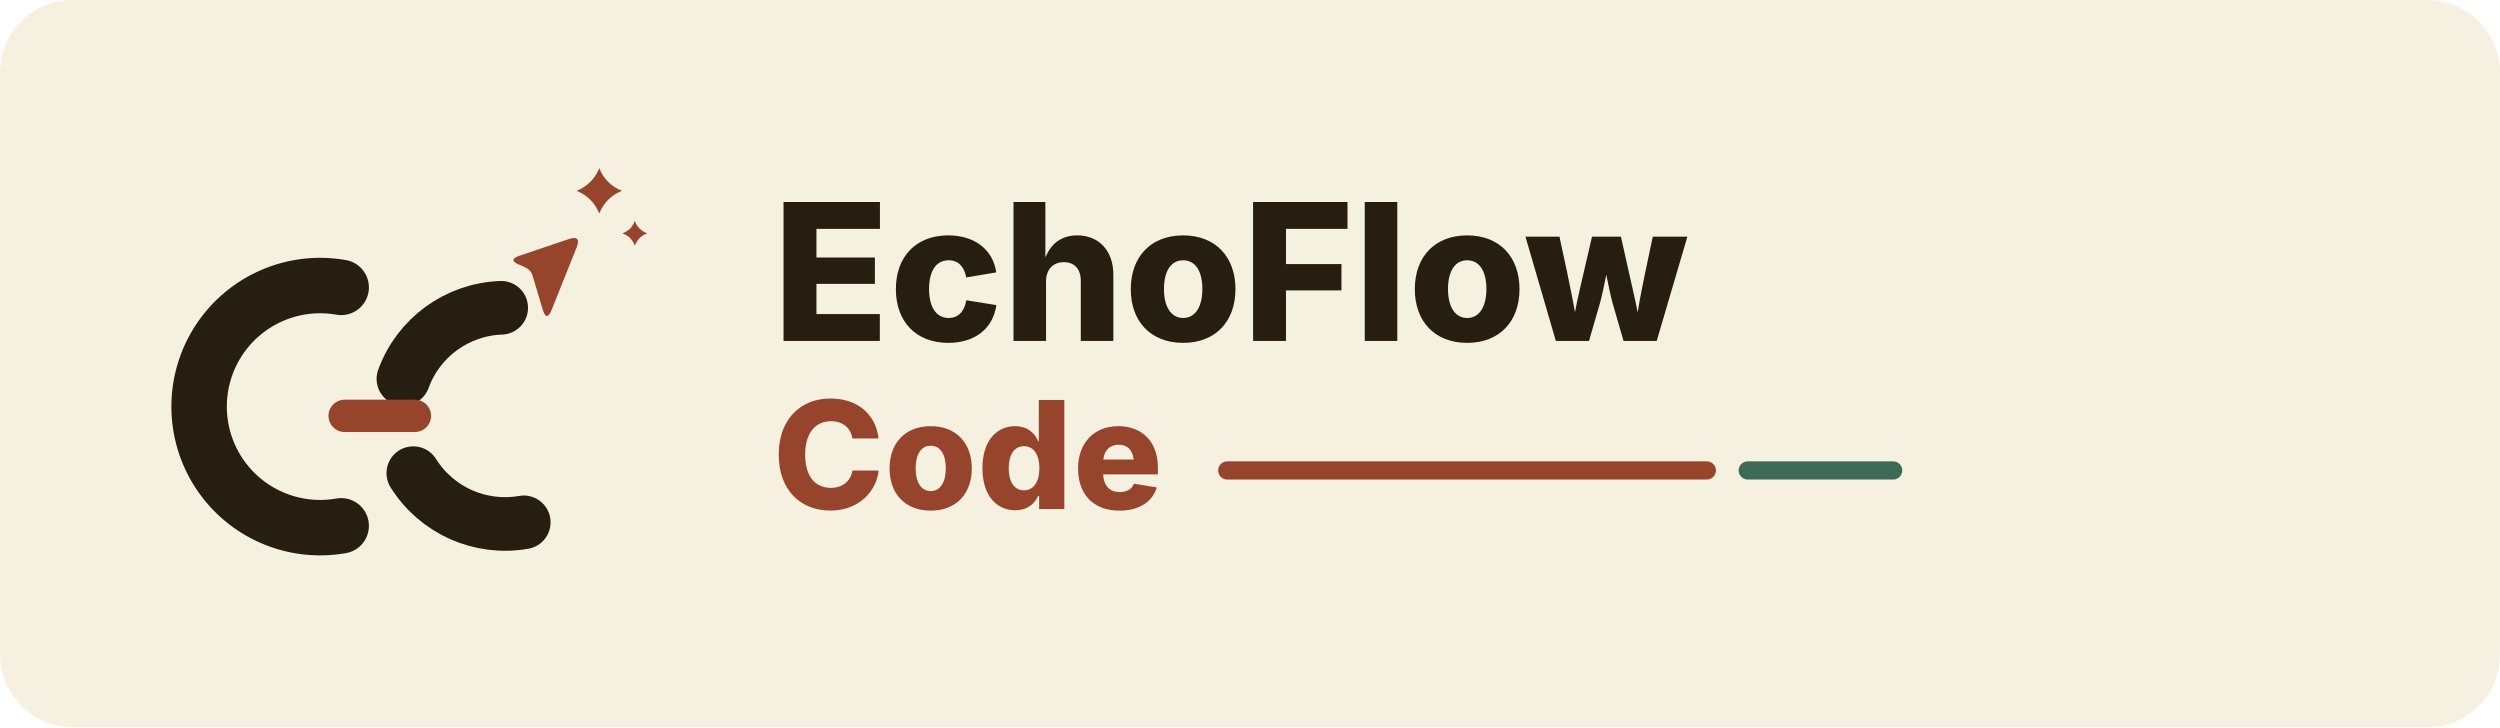
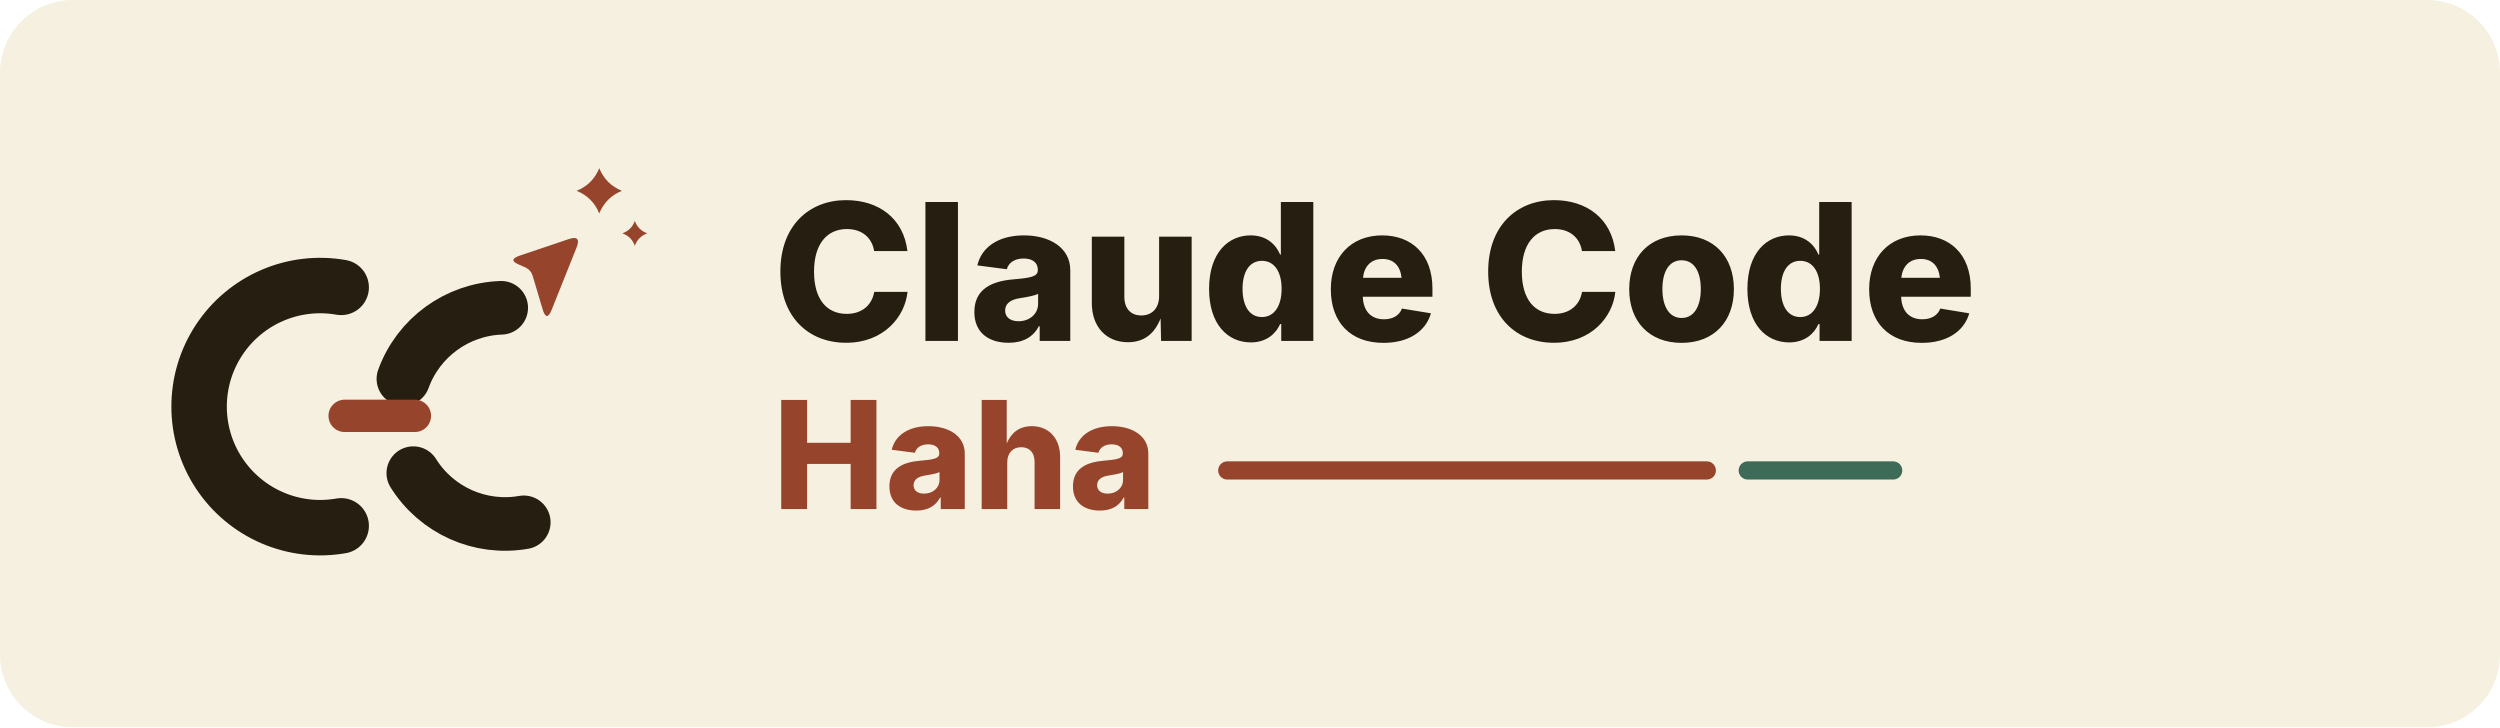
<svg xmlns="http://www.w3.org/2000/svg" width="2200" height="640" viewBox="0 0 2200 640" fill="none">
  <rect width="2200" height="640" rx="64" fill="#F6F0E1" />
  <g transform="translate(-55.75,-102.48) scale(0.81324)">
    <path d="M437.75 695.01A131 131 0 1 1 437.75 436.99" fill="none" stroke="#251E11" stroke-width="60" stroke-linecap="round" />
    <path d="M505.06 535.98A117 117 0 0 1 610.92 459.07" fill="none" stroke="#251E11" stroke-width="58" stroke-linecap="round" />
    <path d="M635.32 691.22A117 117 0 0 1 515.78 638.00" fill="none" stroke="#251E11" stroke-width="58" stroke-linecap="round" />
    <path d="M441.5 576H517.5" fill="none" stroke="#96442B" stroke-width="35" stroke-linecap="round" />
    <path d="M683.79 384.80Q698.00 380.00 692.43 393.93L665.57 461.07Q660.00 475.00 655.71 460.63L645.00 424.71Q643.00 418.00 636.59 415.18L629.25 411.95Q618.00 407.00 631.26 402.52L683.79 384.80Z" fill="#96442B" />
    <path d="M717.00 308.00Q724.07 325.43 741.50 332.50Q724.07 339.57 717.00 357.00Q709.93 339.57 692.50 332.50Q709.93 325.43 717.00 308.00Z" fill="#96442B" />
    <path d="M755.50 365.00Q759.04 374.96 769.00 378.50Q759.04 382.04 755.50 392.00Q751.96 382.04 742.00 378.50Q751.96 374.96 755.50 365.00Z" fill="#96442B" />
  </g>
-   <text x="680" y="300" fill="#251E11" font-family="SF Pro Display, -apple-system, BlinkMacSystemFont, Avenir Next, Inter, Segoe UI, Helvetica Neue, Arial, sans-serif" font-size="168" font-weight="800">EchoFlow</text>
-   <text x="680" y="448" fill="#96442B" font-family="SF Pro Display, -apple-system, BlinkMacSystemFont, Avenir Next, Inter, Segoe UI, Helvetica Neue, Arial, sans-serif" font-size="132" font-weight="800">Code</text>
+   <text x="680" y="300" fill="#251E11" font-family="SF Pro Display, -apple-system, BlinkMacSystemFont, Avenir Next, Inter, Segoe UI, Helvetica Neue, Arial, sans-serif" font-size="168" font-weight="800">Claude Code</text>
+   <text x="680" y="448" fill="#96442B" font-family="SF Pro Display, -apple-system, BlinkMacSystemFont, Avenir Next, Inter, Segoe UI, Helvetica Neue, Arial, sans-serif" font-size="132" font-weight="800">Haha</text>
  <path d="M1080 414H1502" stroke="#96442B" stroke-width="16" stroke-linecap="round" />
  <path d="M1538 414H1666" stroke="#3E6B58" stroke-width="16" stroke-linecap="round" />
</svg>
